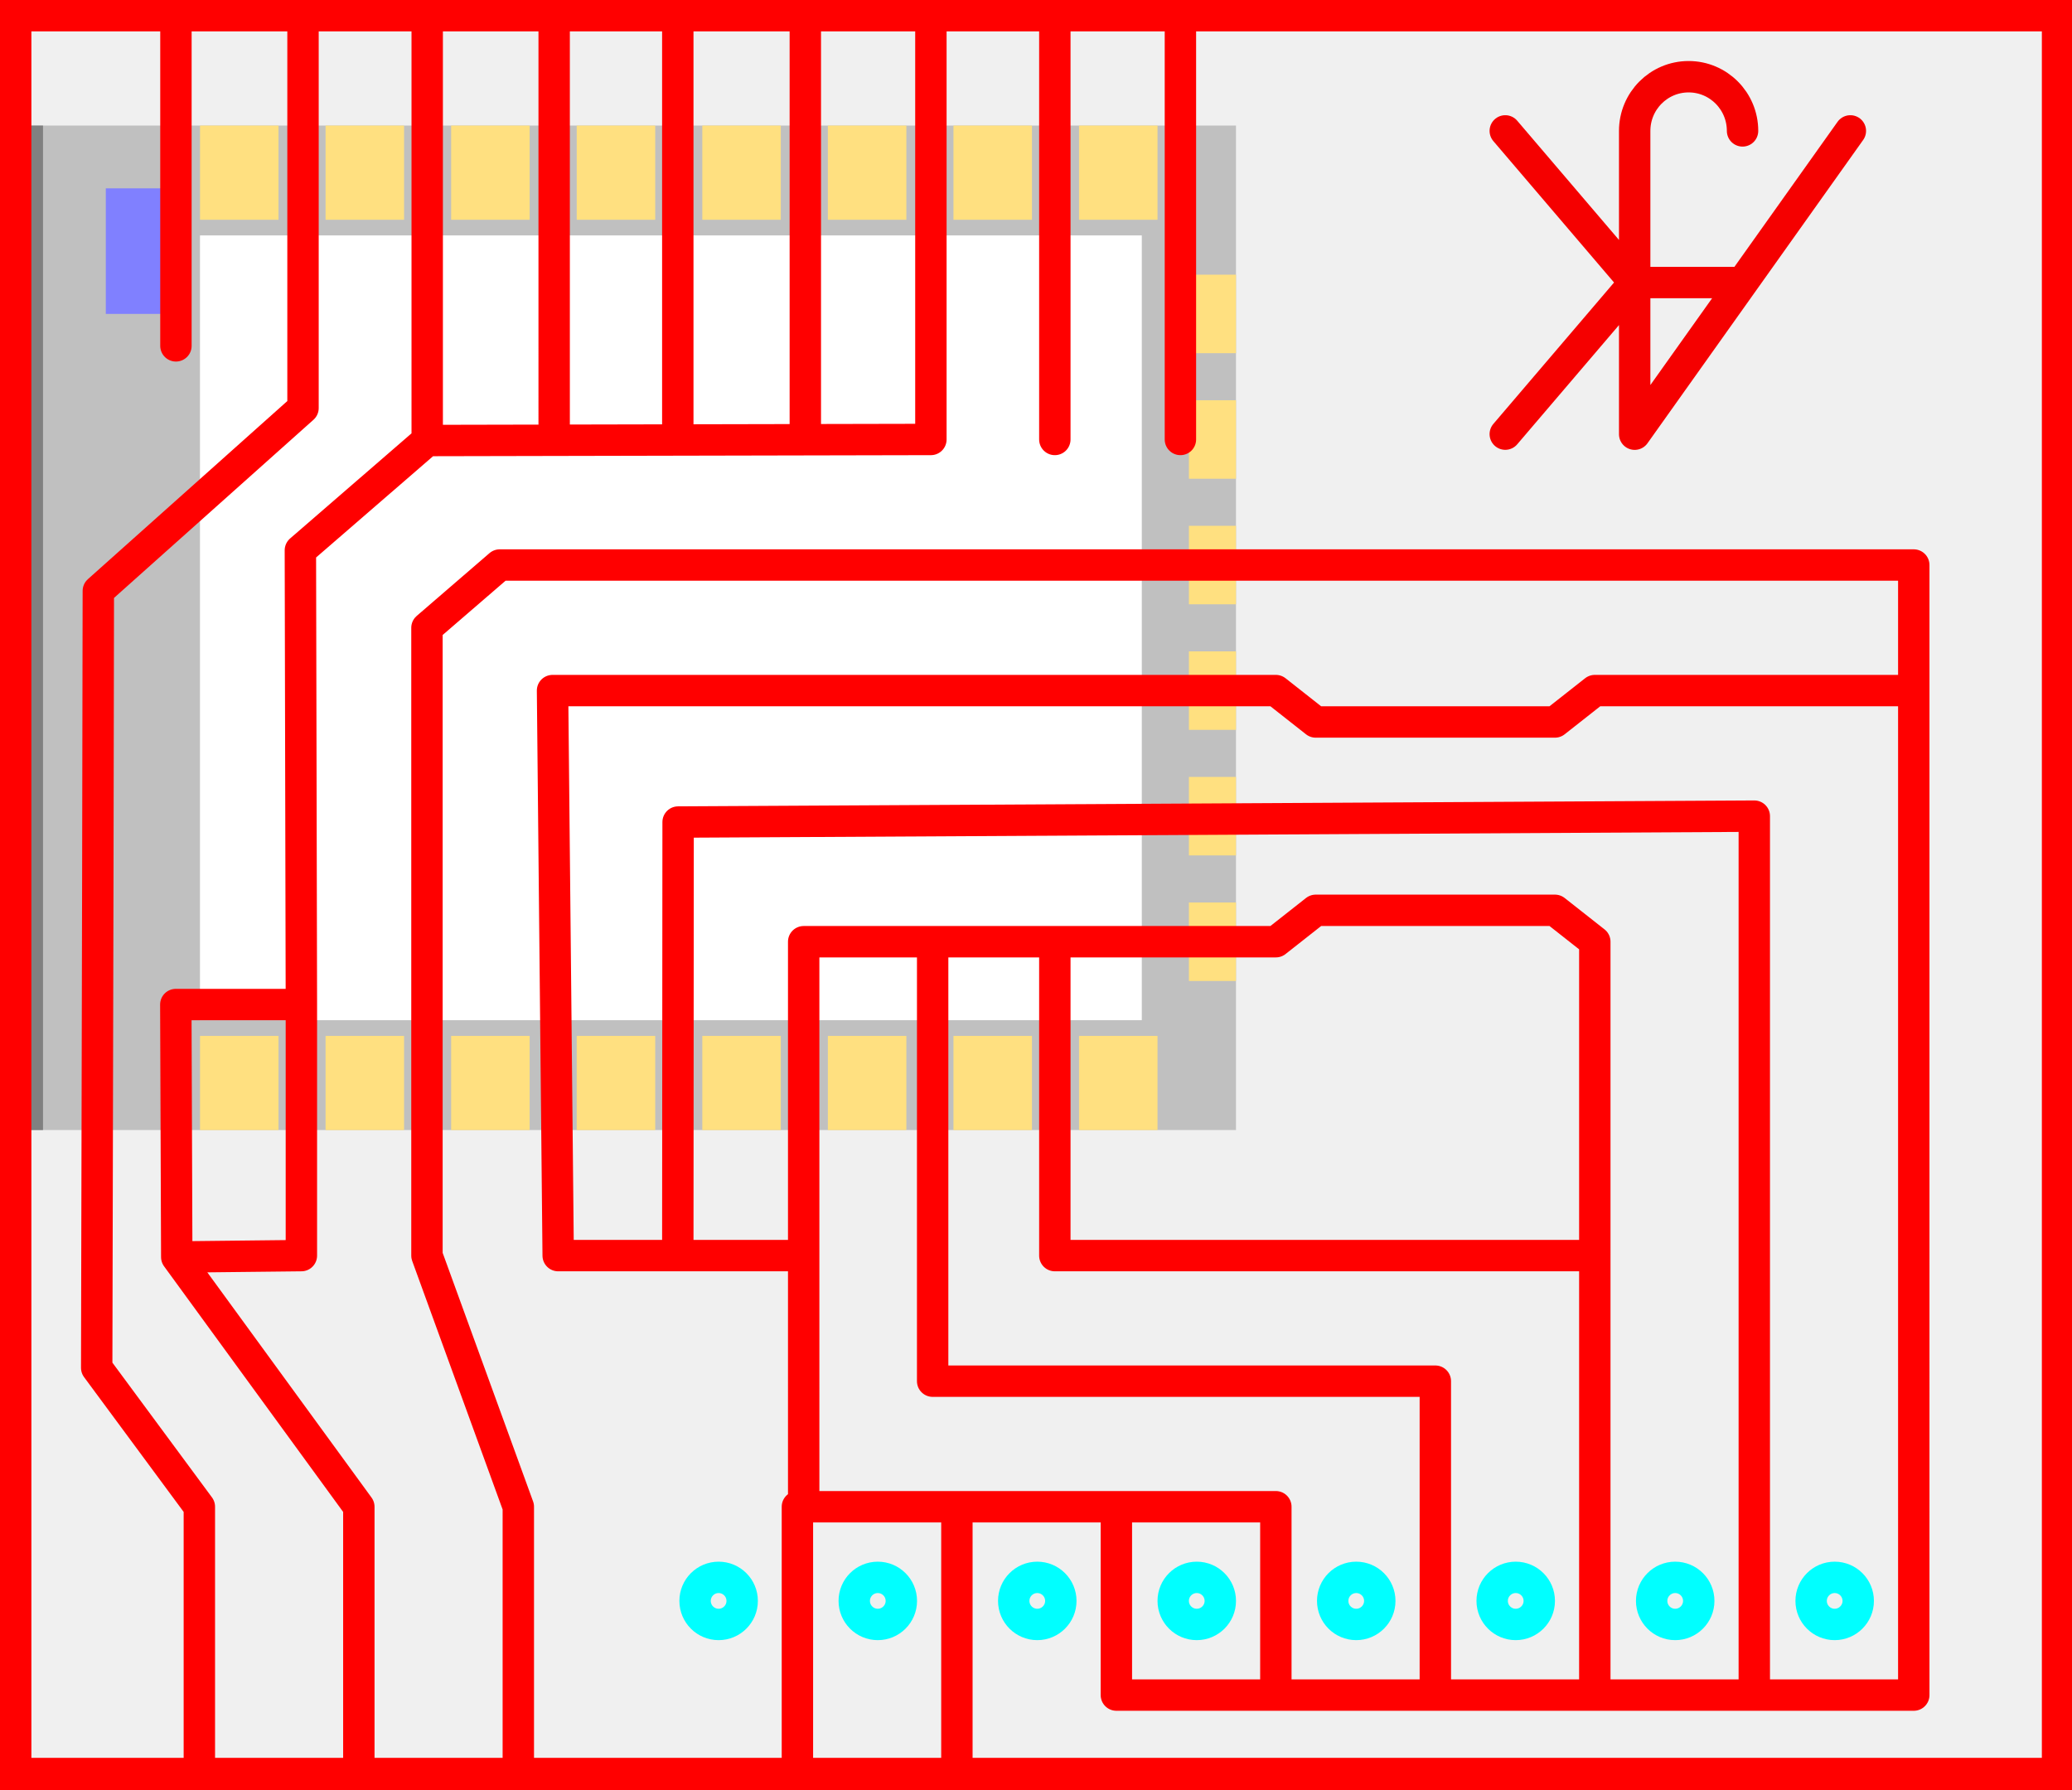
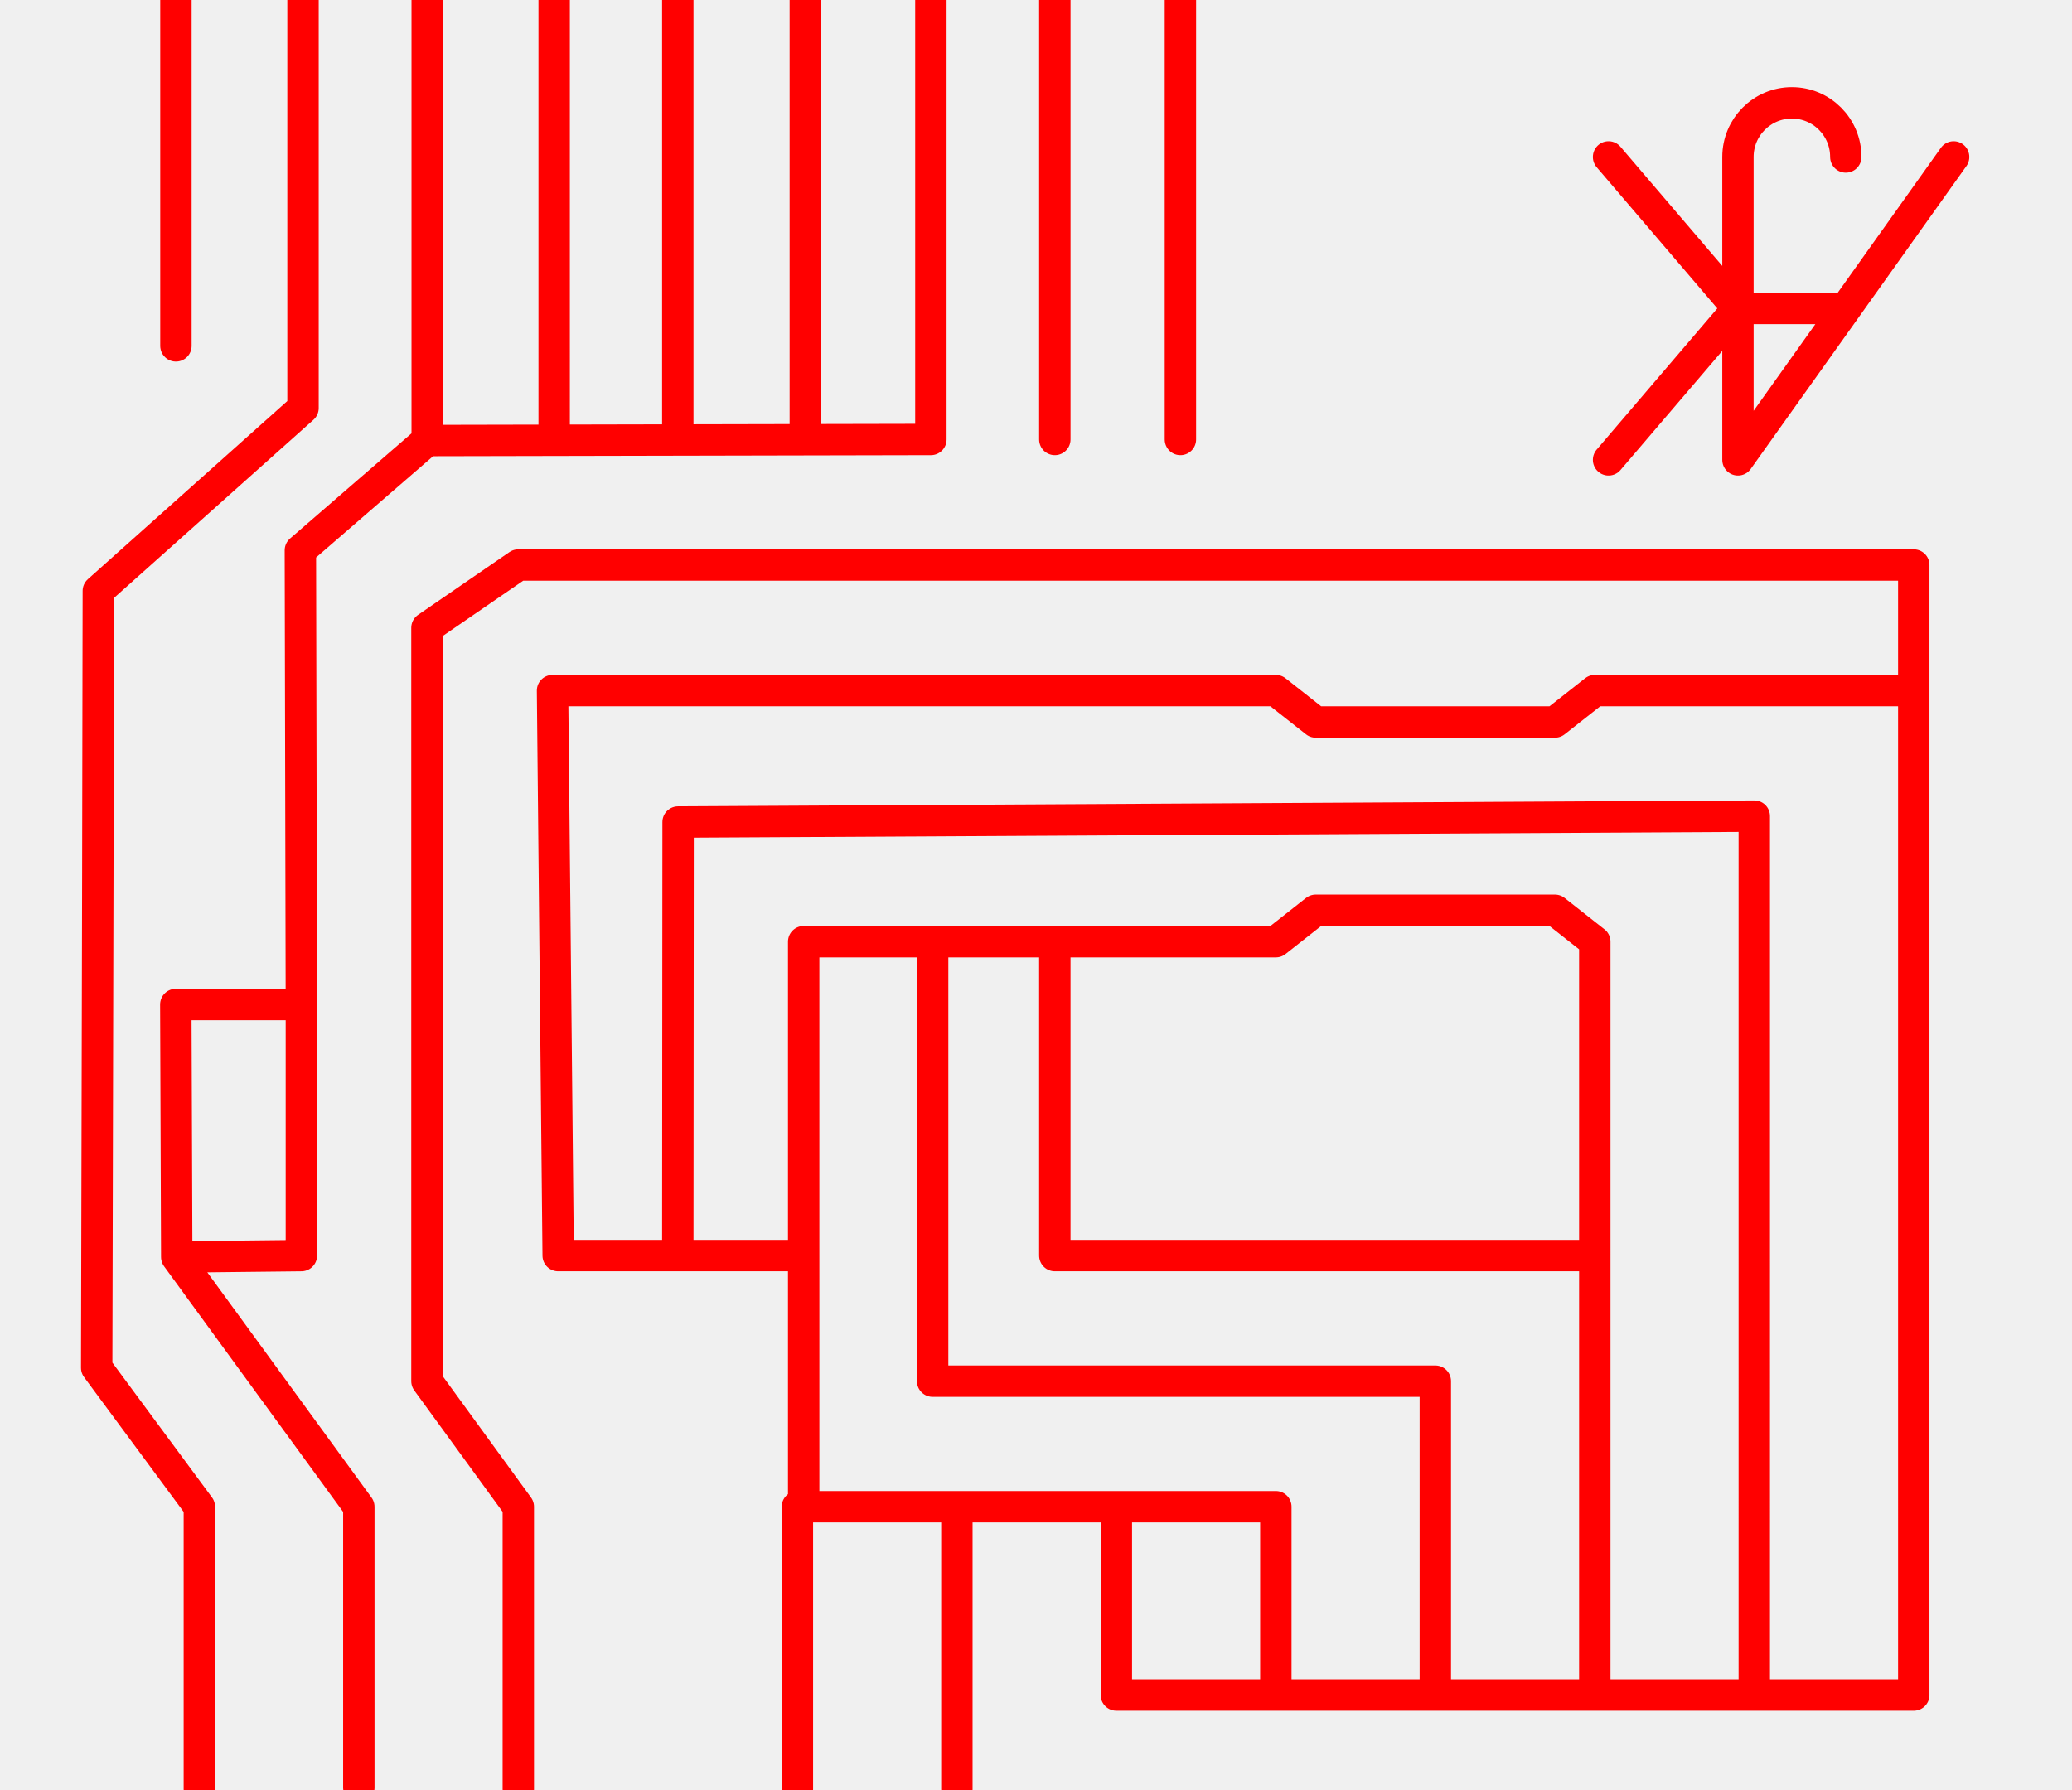
<svg xmlns="http://www.w3.org/2000/svg" width="33mm" height="28.5mm" viewBox="0 0 33 28.5" version="1.1" id="svg926">
  <defs id="defs920" />
-   <g id="layer6" style="display:inline" transform="translate(0,-3.25)">
+   <g id="layer6" style="display:none" transform="translate(0,-3.25)">
    <rect style="opacity:1;fill:#c0c0c0;fill-opacity:1;fill-rule:evenodd;stroke:none;stroke-width:0.117;stroke-linecap:round;stroke-linejoin:round;stroke-miterlimit:4;stroke-dasharray:none;stroke-dashoffset:0;stroke-opacity:1" id="rect817-3" width="16" height="24" x="-21.25" y="-4.315" transform="rotate(-90)" />
    <rect style="opacity:1;fill:#ffffff;fill-opacity:1;fill-rule:evenodd;stroke:none;stroke-width:0.102;stroke-linecap:round;stroke-linejoin:round;stroke-miterlimit:4;stroke-dasharray:none;stroke-dashoffset:0;stroke-opacity:1" id="rect819-8" width="12.5" height="15" x="-19.5" y="3.185" transform="rotate(-90)" />
    <rect style="opacity:1;fill:#808080;fill-opacity:1;fill-rule:evenodd;stroke:none;stroke-width:0.1;stroke-linecap:round;stroke-linejoin:round;stroke-miterlimit:4;stroke-dasharray:none;stroke-dashoffset:0;stroke-opacity:1" id="rect821-0" width="16" height="5" x="-21.25" y="-4.315" transform="rotate(-90)" />
    <text xml:space="preserve" style="font-style:normal;font-variant:normal;font-weight:normal;font-stretch:normal;font-size:4.233px;line-height:125%;font-family:Raleway;-inkscape-font-specification:'Raleway, Normal';font-variant-ligatures:normal;font-variant-caps:normal;font-variant-numeric:normal;font-feature-settings:normal;text-align:start;letter-spacing:0px;word-spacing:0px;writing-mode:lr-tb;text-anchor:start;fill:#000000;fill-opacity:1;stroke:none;stroke-width:0.265px;stroke-linecap:butt;stroke-linejoin:miter;stroke-opacity:1" x="-21.227" y="-0.364" id="text825-2" transform="rotate(-90)">
      <tspan id="tspan823-4" x="-21.227" y="-0.364" style="stroke-width:0.265px">ESP-12F</tspan>
    </text>
    <g id="g953-8" transform="rotate(-90,-24.09109,69.2825)">
      <rect transform="scale(1,-1)" y="-111.809" x="23.941" height="1.25" width="1.5" id="rect830-3" style="opacity:1;fill:#ffe080;fill-opacity:1;fill-rule:evenodd;stroke:none;stroke-width:0.062;stroke-linecap:round;stroke-linejoin:round;stroke-miterlimit:4;stroke-dasharray:none;stroke-dashoffset:0;stroke-opacity:1" />
      <rect style="opacity:1;fill:#ffe080;fill-opacity:1;fill-rule:evenodd;stroke:none;stroke-width:0.062;stroke-linecap:round;stroke-linejoin:round;stroke-miterlimit:4;stroke-dasharray:none;stroke-dashoffset:0;stroke-opacity:1" id="rect832-9" width="1.5" height="1.25" x="23.941" y="-109.809" transform="scale(1,-1)" />
      <rect style="opacity:1;fill:#ffe080;fill-opacity:1;fill-rule:evenodd;stroke:none;stroke-width:0.062;stroke-linecap:round;stroke-linejoin:round;stroke-miterlimit:4;stroke-dasharray:none;stroke-dashoffset:0;stroke-opacity:1" id="rect834-0" width="1.5" height="1.25" x="23.941" y="-107.809" transform="scale(1,-1)" />
      <rect transform="scale(1,-1)" y="-105.809" x="23.941" height="1.25" width="1.5" id="rect836-5" style="opacity:1;fill:#ffe080;fill-opacity:1;fill-rule:evenodd;stroke:none;stroke-width:0.062;stroke-linecap:round;stroke-linejoin:round;stroke-miterlimit:4;stroke-dasharray:none;stroke-dashoffset:0;stroke-opacity:1" />
      <rect style="opacity:1;fill:#ffe080;fill-opacity:1;fill-rule:evenodd;stroke:none;stroke-width:0.062;stroke-linecap:round;stroke-linejoin:round;stroke-miterlimit:4;stroke-dasharray:none;stroke-dashoffset:0;stroke-opacity:1" id="rect838-2" width="1.5" height="1.25" x="23.941" y="-103.809" transform="scale(1,-1)" />
      <rect transform="scale(1,-1)" y="-101.809" x="23.941" height="1.25" width="1.5" id="rect840-2" style="opacity:1;fill:#ffe080;fill-opacity:1;fill-rule:evenodd;stroke:none;stroke-width:0.062;stroke-linecap:round;stroke-linejoin:round;stroke-miterlimit:4;stroke-dasharray:none;stroke-dashoffset:0;stroke-opacity:1" />
      <rect transform="scale(1,-1)" y="-99.809" x="23.941" height="1.25" width="1.5" id="rect842-7" style="opacity:1;fill:#ffe080;fill-opacity:1;fill-rule:evenodd;stroke:none;stroke-width:0.062;stroke-linecap:round;stroke-linejoin:round;stroke-miterlimit:4;stroke-dasharray:none;stroke-dashoffset:0;stroke-opacity:1" />
      <rect style="opacity:1;fill:#ffe080;fill-opacity:1;fill-rule:evenodd;stroke:none;stroke-width:0.062;stroke-linecap:round;stroke-linejoin:round;stroke-miterlimit:4;stroke-dasharray:none;stroke-dashoffset:0;stroke-opacity:1" id="rect844-3" width="1.5" height="1.25" x="23.941" y="-97.809" transform="scale(1,-1)" />
    </g>
    <g id="g963-7" transform="rotate(-90,-24.09109,69.2825)">
      <rect style="opacity:1;fill:#ffe080;fill-opacity:1;fill-rule:evenodd;stroke:none;stroke-width:0.062;stroke-linecap:round;stroke-linejoin:round;stroke-miterlimit:4;stroke-dasharray:none;stroke-dashoffset:0;stroke-opacity:1" id="rect846-9" width="1.5" height="1.25" x="38.441" y="-111.809" transform="scale(1,-1)" />
      <rect transform="scale(1,-1)" y="-109.809" x="38.441" height="1.25" width="1.5" id="rect848-0" style="opacity:1;fill:#ffe080;fill-opacity:1;fill-rule:evenodd;stroke:none;stroke-width:0.062;stroke-linecap:round;stroke-linejoin:round;stroke-miterlimit:4;stroke-dasharray:none;stroke-dashoffset:0;stroke-opacity:1" />
      <rect transform="scale(1,-1)" y="-107.809" x="38.441" height="1.25" width="1.5" id="rect850-2" style="opacity:1;fill:#ffe080;fill-opacity:1;fill-rule:evenodd;stroke:none;stroke-width:0.062;stroke-linecap:round;stroke-linejoin:round;stroke-miterlimit:4;stroke-dasharray:none;stroke-dashoffset:0;stroke-opacity:1" />
      <rect style="opacity:1;fill:#ffe080;fill-opacity:1;fill-rule:evenodd;stroke:none;stroke-width:0.062;stroke-linecap:round;stroke-linejoin:round;stroke-miterlimit:4;stroke-dasharray:none;stroke-dashoffset:0;stroke-opacity:1" id="rect852-3" width="1.5" height="1.25" x="38.441" y="-105.809" transform="scale(1,-1)" />
      <rect transform="scale(1,-1)" y="-103.809" x="38.441" height="1.25" width="1.5" id="rect854-9" style="opacity:1;fill:#ffe080;fill-opacity:1;fill-rule:evenodd;stroke:none;stroke-width:0.062;stroke-linecap:round;stroke-linejoin:round;stroke-miterlimit:4;stroke-dasharray:none;stroke-dashoffset:0;stroke-opacity:1" />
      <rect style="opacity:1;fill:#ffe080;fill-opacity:1;fill-rule:evenodd;stroke:none;stroke-width:0.062;stroke-linecap:round;stroke-linejoin:round;stroke-miterlimit:4;stroke-dasharray:none;stroke-dashoffset:0;stroke-opacity:1" id="rect856-9" width="1.5" height="1.25" x="38.441" y="-101.809" transform="scale(1,-1)" />
      <rect style="opacity:1;fill:#ffe080;fill-opacity:1;fill-rule:evenodd;stroke:none;stroke-width:0.062;stroke-linecap:round;stroke-linejoin:round;stroke-miterlimit:4;stroke-dasharray:none;stroke-dashoffset:0;stroke-opacity:1" id="rect858-7" width="1.5" height="1.25" x="38.441" y="-99.809" transform="scale(1,-1)" />
      <rect transform="scale(1,-1)" y="-97.809" x="38.441" height="1.25" width="1.5" id="rect860-0" style="opacity:1;fill:#ffe080;fill-opacity:1;fill-rule:evenodd;stroke:none;stroke-width:0.062;stroke-linecap:round;stroke-linejoin:round;stroke-miterlimit:4;stroke-dasharray:none;stroke-dashoffset:0;stroke-opacity:1" />
    </g>
    <rect style="opacity:1;fill:#8080ff;fill-opacity:1;fill-rule:evenodd;stroke:none;stroke-width:0.1;stroke-linecap:round;stroke-linejoin:round;stroke-miterlimit:4;stroke-dasharray:none;stroke-dashoffset:0;stroke-opacity:1" id="rect862-3" width="2" height="1" x="-8.25" y="1.685" transform="rotate(-90)" />
    <g id="g997-9" transform="rotate(-90,-24.09109,69.2825)">
      <rect transform="scale(1,-1)" y="-113.059" x="26.316" height="0.75" width="1.25" id="rect869-8" style="opacity:1;fill:#ffe080;fill-opacity:1;fill-rule:evenodd;stroke:none;stroke-width:0.062;stroke-linecap:round;stroke-linejoin:round;stroke-miterlimit:4;stroke-dasharray:none;stroke-dashoffset:0;stroke-opacity:1" />
      <rect style="opacity:1;fill:#ffe080;fill-opacity:1;fill-rule:evenodd;stroke:none;stroke-width:0.062;stroke-linecap:round;stroke-linejoin:round;stroke-miterlimit:4;stroke-dasharray:none;stroke-dashoffset:0;stroke-opacity:1" id="rect871-6" width="1.25" height="0.75" x="28.316" y="-113.059" transform="scale(1,-1)" />
      <rect transform="scale(1,-1)" y="-113.059" x="30.316" height="0.75" width="1.25" id="rect873-5" style="opacity:1;fill:#ffe080;fill-opacity:1;fill-rule:evenodd;stroke:none;stroke-width:0.062;stroke-linecap:round;stroke-linejoin:round;stroke-miterlimit:4;stroke-dasharray:none;stroke-dashoffset:0;stroke-opacity:1" />
      <rect style="opacity:1;fill:#ffe080;fill-opacity:1;fill-rule:evenodd;stroke:none;stroke-width:0.062;stroke-linecap:round;stroke-linejoin:round;stroke-miterlimit:4;stroke-dasharray:none;stroke-dashoffset:0;stroke-opacity:1" id="rect875-7" width="1.25" height="0.75" x="32.316" y="-113.059" transform="scale(1,-1)" />
      <rect transform="scale(1,-1)" y="-113.059" x="34.316" height="0.75" width="1.25" id="rect877-6" style="opacity:1;fill:#ffe080;fill-opacity:1;fill-rule:evenodd;stroke:none;stroke-width:0.062;stroke-linecap:round;stroke-linejoin:round;stroke-miterlimit:4;stroke-dasharray:none;stroke-dashoffset:0;stroke-opacity:1" />
      <rect style="opacity:1;fill:#ffe080;fill-opacity:1;fill-rule:evenodd;stroke:none;stroke-width:0.062;stroke-linecap:round;stroke-linejoin:round;stroke-miterlimit:4;stroke-dasharray:none;stroke-dashoffset:0;stroke-opacity:1" id="rect879-2" width="1.25" height="0.75" x="36.316" y="-113.059" transform="scale(1,-1)" />
    </g>
  </g>
-   <g id="layer3" style="display:inline" transform="translate(0,-3.25)">
+   <g id="layer3" style="display:none" transform="translate(0,-3.25)">
    <rect style="opacity:1;fill:none;fill-opacity:1;fill-rule:evenodd;stroke:#ff0000;stroke-width:1;stroke-linecap:round;stroke-linejoin:round;stroke-miterlimit:4;stroke-dasharray:none;stroke-dashoffset:0;stroke-opacity:1" id="rect1309" width="33.02" height="28.5" x="0" y="3.25" />
  </g>
  <g id="layer7" style="display:inline" transform="translate(0,-3.25)">
-     <path id="path944" style="opacity:1;fill:none;fill-opacity:1;fill-rule:evenodd;stroke:#ff0000;stroke-width:0.5;stroke-linecap:round;stroke-linejoin:round;stroke-miterlimit:4;stroke-dasharray:none;stroke-dashoffset:0;stroke-opacity:1" d="m 15.24,27.25 5.08,-1e-6 2e-6,2.971 m 5.08,0.029 V 23.25 h -8.6 l -3.3e-5,-5 h -4 V 23.25 H 10.795 8.89 l -0.09,-9 11.52,2e-6 0.635,0.5 h 3.81 l 0.635,-0.5 5.08,-2e-6 3.3e-5,16 h -12.7 v -3 M 2.802,8.759 2.802,3.25 M 16.8,18.25 l 3.52,2e-6 0.635,-0.5 3.81,1e-6 0.635,0.5 3.3e-5,5 m 2.54,7 -3.3e-5,-14 -17.14,0.094 -0.005,6.906 m -2.54,8.5 2.8e-5,-4.5 -1.455,-4 V 13.25 l 1.159,-1 H 30.48 v 2 M 14.854,18.25 l 3.3e-5,7 h 8.006 v 5 m -10.06,-7 3.2e-5,4 m -0.1,4.5 -3.3e-5,-4.5 h 2.54 l 10e-7,4.5 M 2.815,23.272 4.8,23.25 V 19.25 M 18.8,10.25 V 3.25 M 6.804,10.267 14.826,10.25 V 3.25 m -2,7 V 3.25 m 3.974,7 V 3.25 m -9.996,0 3.63e-5,7.017 -2.02,1.749 0.016,7.235 h -2 l 0.015,4.022 2.9,3.978 4.6e-6,4.474 M 3.175,31.75 l 1e-7,-4.5 -1.635,-2.213 0.018,-7.892 0.008,-4.483 3.26,-2.912 -3.16e-5,-6.5 m 4,0 3.16e-5,6.751 m 1.969,0 -2e-6,-6.751" />
+     <path id="path876" style="opacity:1;fill:none;fill-opacity:1;fill-rule:evenodd;stroke:#ff0000;stroke-width:0.5;stroke-linecap:round;stroke-linejoin:round;stroke-miterlimit:4;stroke-dasharray:none;stroke-dashoffset:0;stroke-opacity:1" d="m 6.804,10.267 8.022,-0.017 V 3.25 M 2.815,23.272 4.8,23.25 V 19.25 M 12.7,31.75 l -3.3e-5,-4.5 h 2.54 l 10e-7,4.5 m -2.44,-8.5 3.2e-5,4 m 2.054,-9 3.3e-5,7 h 8.006 v 5 m -14.605,1.5 2.8e-5,-4.5 -1.455,-2 V 13.25 L 8.255,12.25 H 30.48 l 10e-7,2 M 27.94,30.25 l -3.3e-5,-14 -17.14,0.094 -0.005,6.906 m 6.005,-5 3.52,2e-6 0.635,-0.5 3.81,1e-6 0.635,0.5 3.3e-5,5 m -3.3e-5,7 V 23.25 h -8.6 l -3.3e-5,-5 h -4 V 23.25 H 10.795 8.89 l -0.09,-9 11.52,2e-6 0.635,0.5 h 3.81 l 0.635,-0.5 5.08,-2e-6 3.3e-5,16 h -12.7 v -3 m -2.54,1e-6 5.08,-1e-6 2e-6,2.971 M 2.802,8.759 2.802,3.25 M 3.175,31.75 l 1e-7,-4.5 -1.635,-2.213 0.018,-7.892 0.008,-4.483 3.26,-2.912 -3.16e-5,-6.5 m 1.978,0 3.63e-5,7.017 -2.02,1.749 0.016,7.235 h -2 l 0.015,4.022 2.9,3.978 4.6e-6,4.474 m 3.111,-28.474 2.99e-5,7 m 1.969,0 V 3.25 m 2.031,7 V 3.25 m 3.974,7 V 3.25 m 2,7 V 3.25" />
  </g>
  <g id="layer5" style="display:inline" transform="translate(0,-3.25)">
-     <path id="path26" style="display:inline;opacity:1;fill:none;fill-opacity:1;fill-rule:evenodd;stroke:#f50000;stroke-width:0.5;stroke-linecap:round;stroke-linejoin:round;stroke-miterlimit:4;stroke-dasharray:none;stroke-dashoffset:0;stroke-opacity:1" d="m 26.035,5.335 c 0,-0.476 0.384,-0.863 0.859,-0.863 0.474,0 0.859,0.386 0.859,0.863 m -1.717,2.415 h 1.717 M 23.974,10.165 26.035,7.75 23.974,5.335 m 5.496,0 -3.435,4.831 V 5.335" />
+     <g transform="matrix(-0.343515,0,0,-0.3446075,36.26772,101.5509)" id="layer1" style="stroke:#ff0000;stroke-width:1.453;stroke-miterlimit:4;stroke-dasharray:none;stroke-opacity:1">
+       <path d="m 25,271 h -5 m 11,-7 -6,7 6,7 m -16,0 10,-14 -10e-7,14 c 10e-7,1.381 -1.119,2.5 -2.5,2.5 -1.381,0 -2.5,-1.119 -2.5,-2.5" style="opacity:1;fill:none;fill-opacity:1;fill-rule:evenodd;stroke:#ff0000;stroke-width:1.453;stroke-linecap:round;stroke-linejoin:round;stroke-miterlimit:4;stroke-dasharray:none;stroke-dashoffset:0;stroke-opacity:1" id="path26" />
+     </g>
  </g>
-   <g id="layer4" style="display:inline" transform="translate(0,-3.25)">
+   <g id="layer4" style="display:none" transform="translate(0,-3.25)">
    <g id="g956" transform="translate(-0.649715)">
      <path id="path921" d="m 12.47,28.75 a 0.375,0.375 0 0 1 -0.375,0.375 0.375,0.375 0 0 1 -0.375,-0.375 0.375,0.375 0 0 1 0.375,-0.375 0.375,0.375 0 0 1 0.375,0.375 z" style="opacity:1;fill:none;fill-opacity:1;fill-rule:evenodd;stroke:#00ffff;stroke-width:0.5;stroke-linecap:square;stroke-linejoin:round;stroke-miterlimit:4;stroke-dasharray:none;stroke-dashoffset:0;stroke-opacity:1" />
      <path style="opacity:1;fill:none;fill-opacity:1;fill-rule:evenodd;stroke:#00ffff;stroke-width:0.5;stroke-linecap:square;stroke-linejoin:round;stroke-miterlimit:4;stroke-dasharray:none;stroke-dashoffset:0;stroke-opacity:1" d="m 15.005,28.75 a 0.375,0.375 0 0 1 -0.375,0.375 0.375,0.375 0 0 1 -0.375,-0.375 0.375,0.375 0 0 1 0.375,-0.375 0.375,0.375 0 0 1 0.375,0.375 z" id="path1433" />
      <path id="path1435" d="m 17.545,28.75 a 0.375,0.375 0 0 1 -0.375,0.375 0.375,0.375 0 0 1 -0.375,-0.375 0.375,0.375 0 0 1 0.375,-0.375 0.375,0.375 0 0 1 0.375,0.375 z" style="opacity:1;fill:none;fill-opacity:1;fill-rule:evenodd;stroke:#00ffff;stroke-width:0.5;stroke-linecap:square;stroke-linejoin:round;stroke-miterlimit:4;stroke-dasharray:none;stroke-dashoffset:0;stroke-opacity:1" />
      <path style="opacity:1;fill:none;fill-opacity:1;fill-rule:evenodd;stroke:#00ffff;stroke-width:0.5;stroke-linecap:square;stroke-linejoin:round;stroke-miterlimit:4;stroke-dasharray:none;stroke-dashoffset:0;stroke-opacity:1" d="m 20.085,28.75 a 0.375,0.375 0 0 1 -0.375,0.375 0.375,0.375 0 0 1 -0.375,-0.375 0.375,0.375 0 0 1 0.375,-0.375 0.375,0.375 0 0 1 0.375,0.375 z" id="path1437" />
      <path id="path1439" d="m 22.625,28.75 a 0.375,0.375 0 0 1 -0.375,0.375 0.375,0.375 0 0 1 -0.375,-0.375 0.375,0.375 0 0 1 0.375,-0.375 0.375,0.375 0 0 1 0.375,0.375 z" style="opacity:1;fill:none;fill-opacity:1;fill-rule:evenodd;stroke:#00ffff;stroke-width:0.5;stroke-linecap:square;stroke-linejoin:round;stroke-miterlimit:4;stroke-dasharray:none;stroke-dashoffset:0;stroke-opacity:1" />
      <path style="opacity:1;fill:none;fill-opacity:1;fill-rule:evenodd;stroke:#00ffff;stroke-width:0.5;stroke-linecap:square;stroke-linejoin:round;stroke-miterlimit:4;stroke-dasharray:none;stroke-dashoffset:0;stroke-opacity:1" d="m 25.165,28.75 a 0.375,0.375 0 0 1 -0.375,0.375 0.375,0.375 0 0 1 -0.375,-0.375 0.375,0.375 0 0 1 0.375,-0.375 0.375,0.375 0 0 1 0.375,0.375 z" id="path1441" />
      <path id="path1443" d="m 27.705,28.75 a 0.375,0.375 0 0 1 -0.375,0.375 0.375,0.375 0 0 1 -0.375,-0.375 0.375,0.375 0 0 1 0.375,-0.375 0.375,0.375 0 0 1 0.375,0.375 z" style="opacity:1;fill:none;fill-opacity:1;fill-rule:evenodd;stroke:#00ffff;stroke-width:0.5;stroke-linecap:square;stroke-linejoin:round;stroke-miterlimit:4;stroke-dasharray:none;stroke-dashoffset:0;stroke-opacity:1" />
      <path style="opacity:1;fill:none;fill-opacity:1;fill-rule:evenodd;stroke:#00ffff;stroke-width:0.5;stroke-linecap:square;stroke-linejoin:round;stroke-miterlimit:4;stroke-dasharray:none;stroke-dashoffset:0;stroke-opacity:1" d="m 30.245,28.75 a 0.375,0.375 0 0 1 -0.375,0.375 0.375,0.375 0 0 1 -0.375,-0.375 0.375,0.375 0 0 1 0.375,-0.375 0.375,0.375 0 0 1 0.375,0.375 z" id="path1445" />
    </g>
  </g>
</svg>
